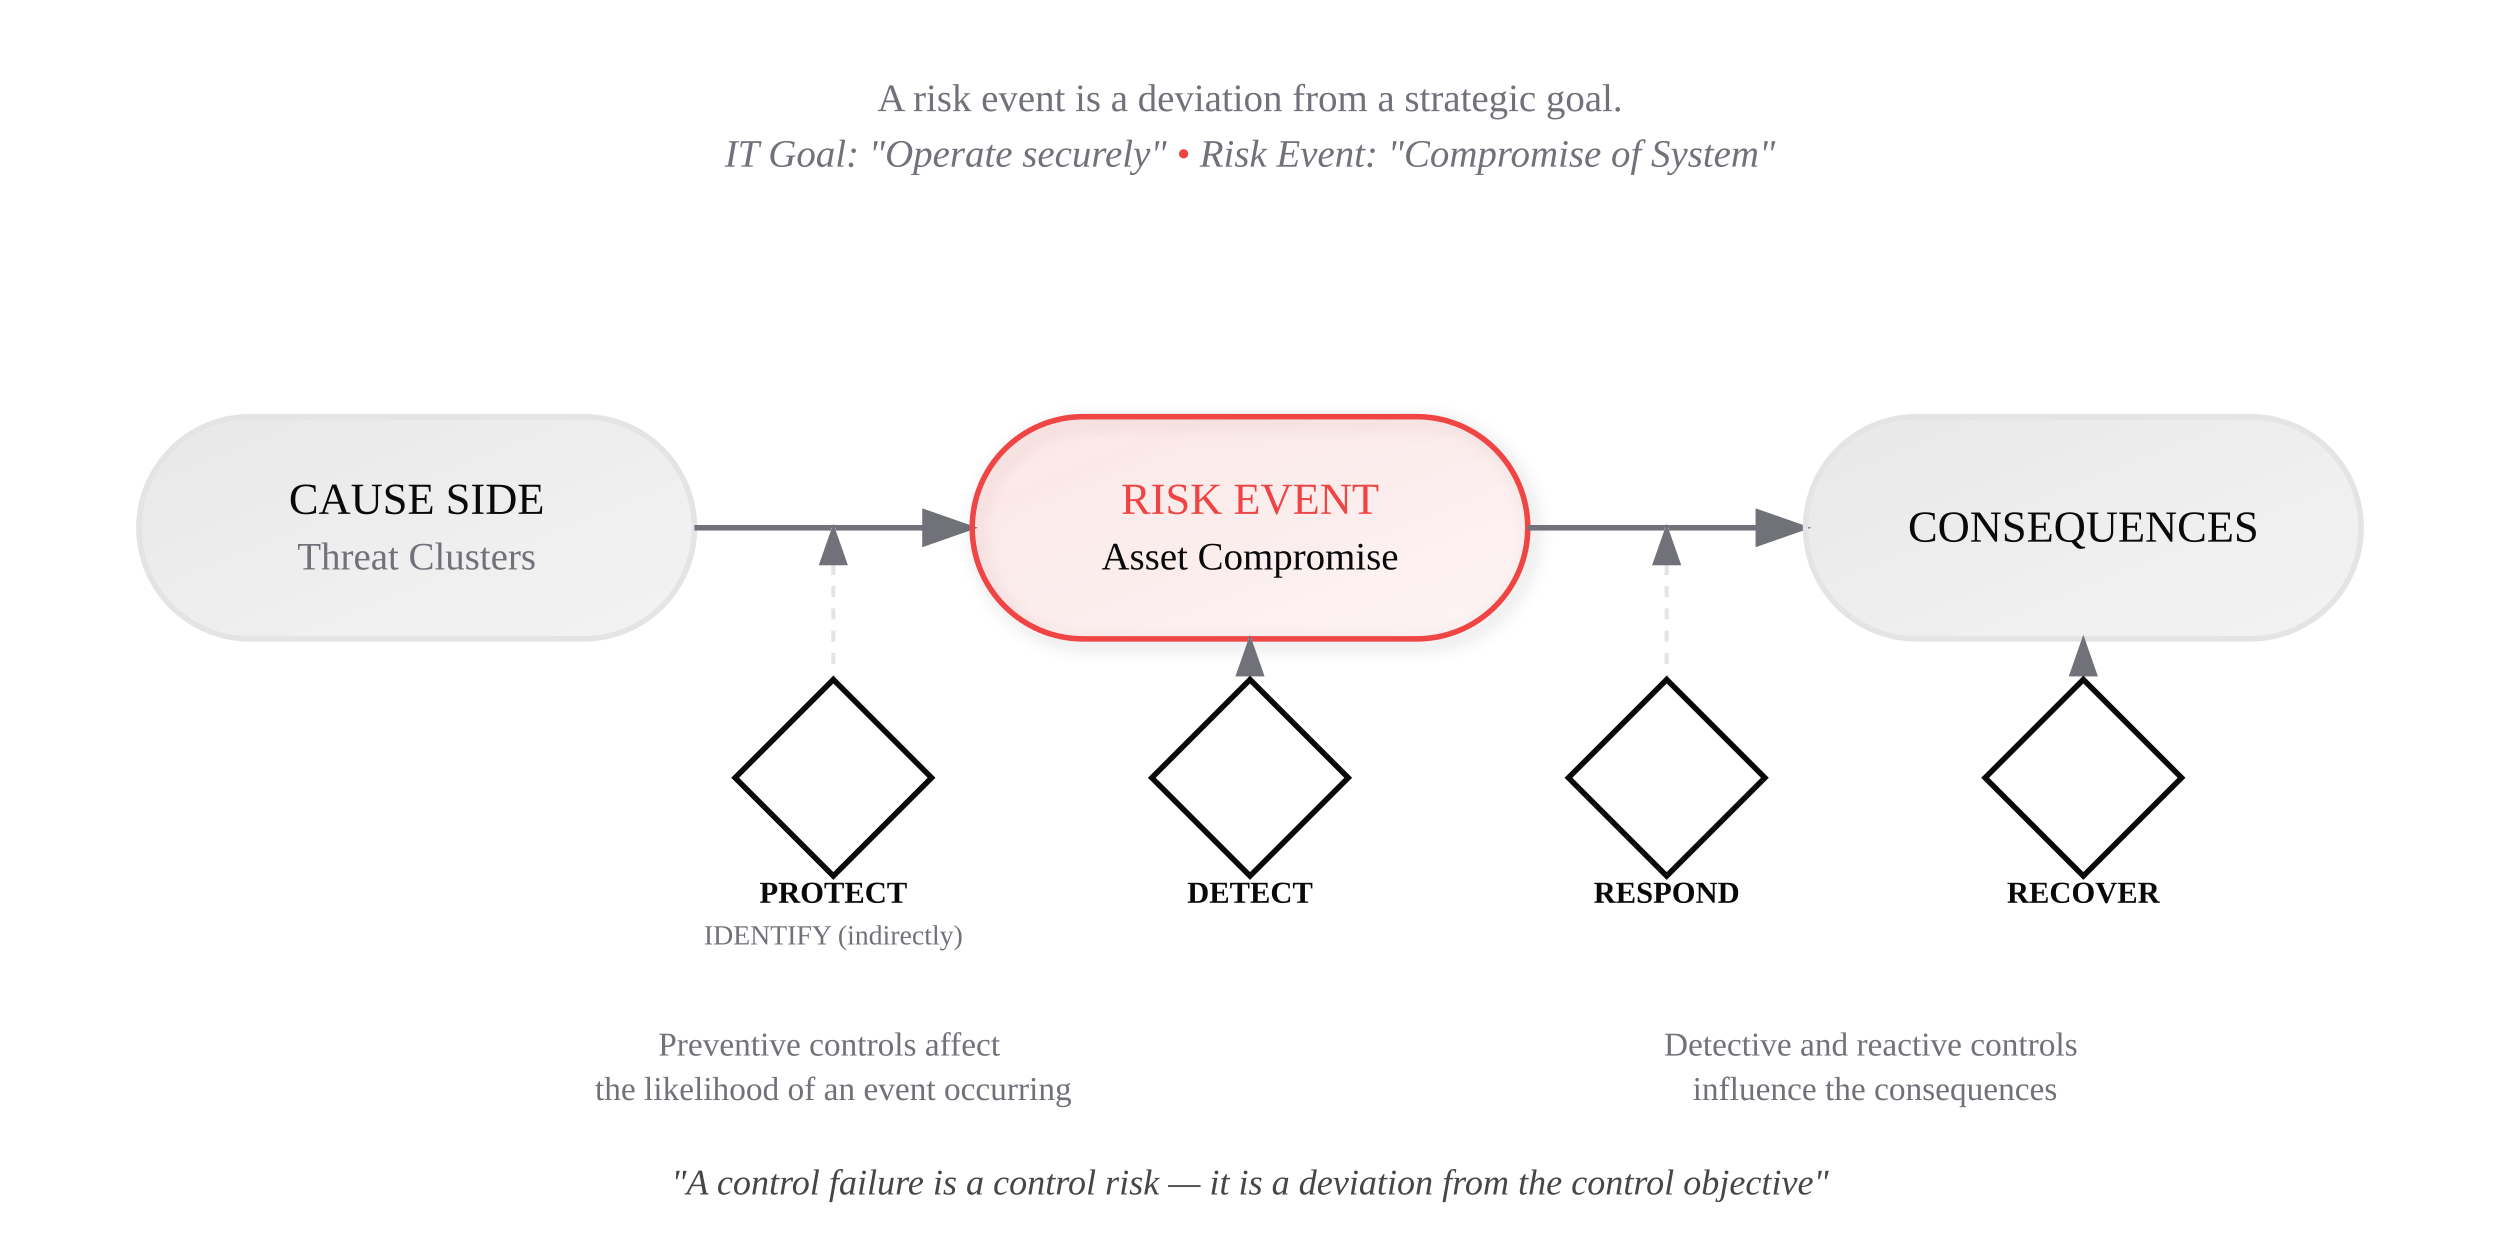
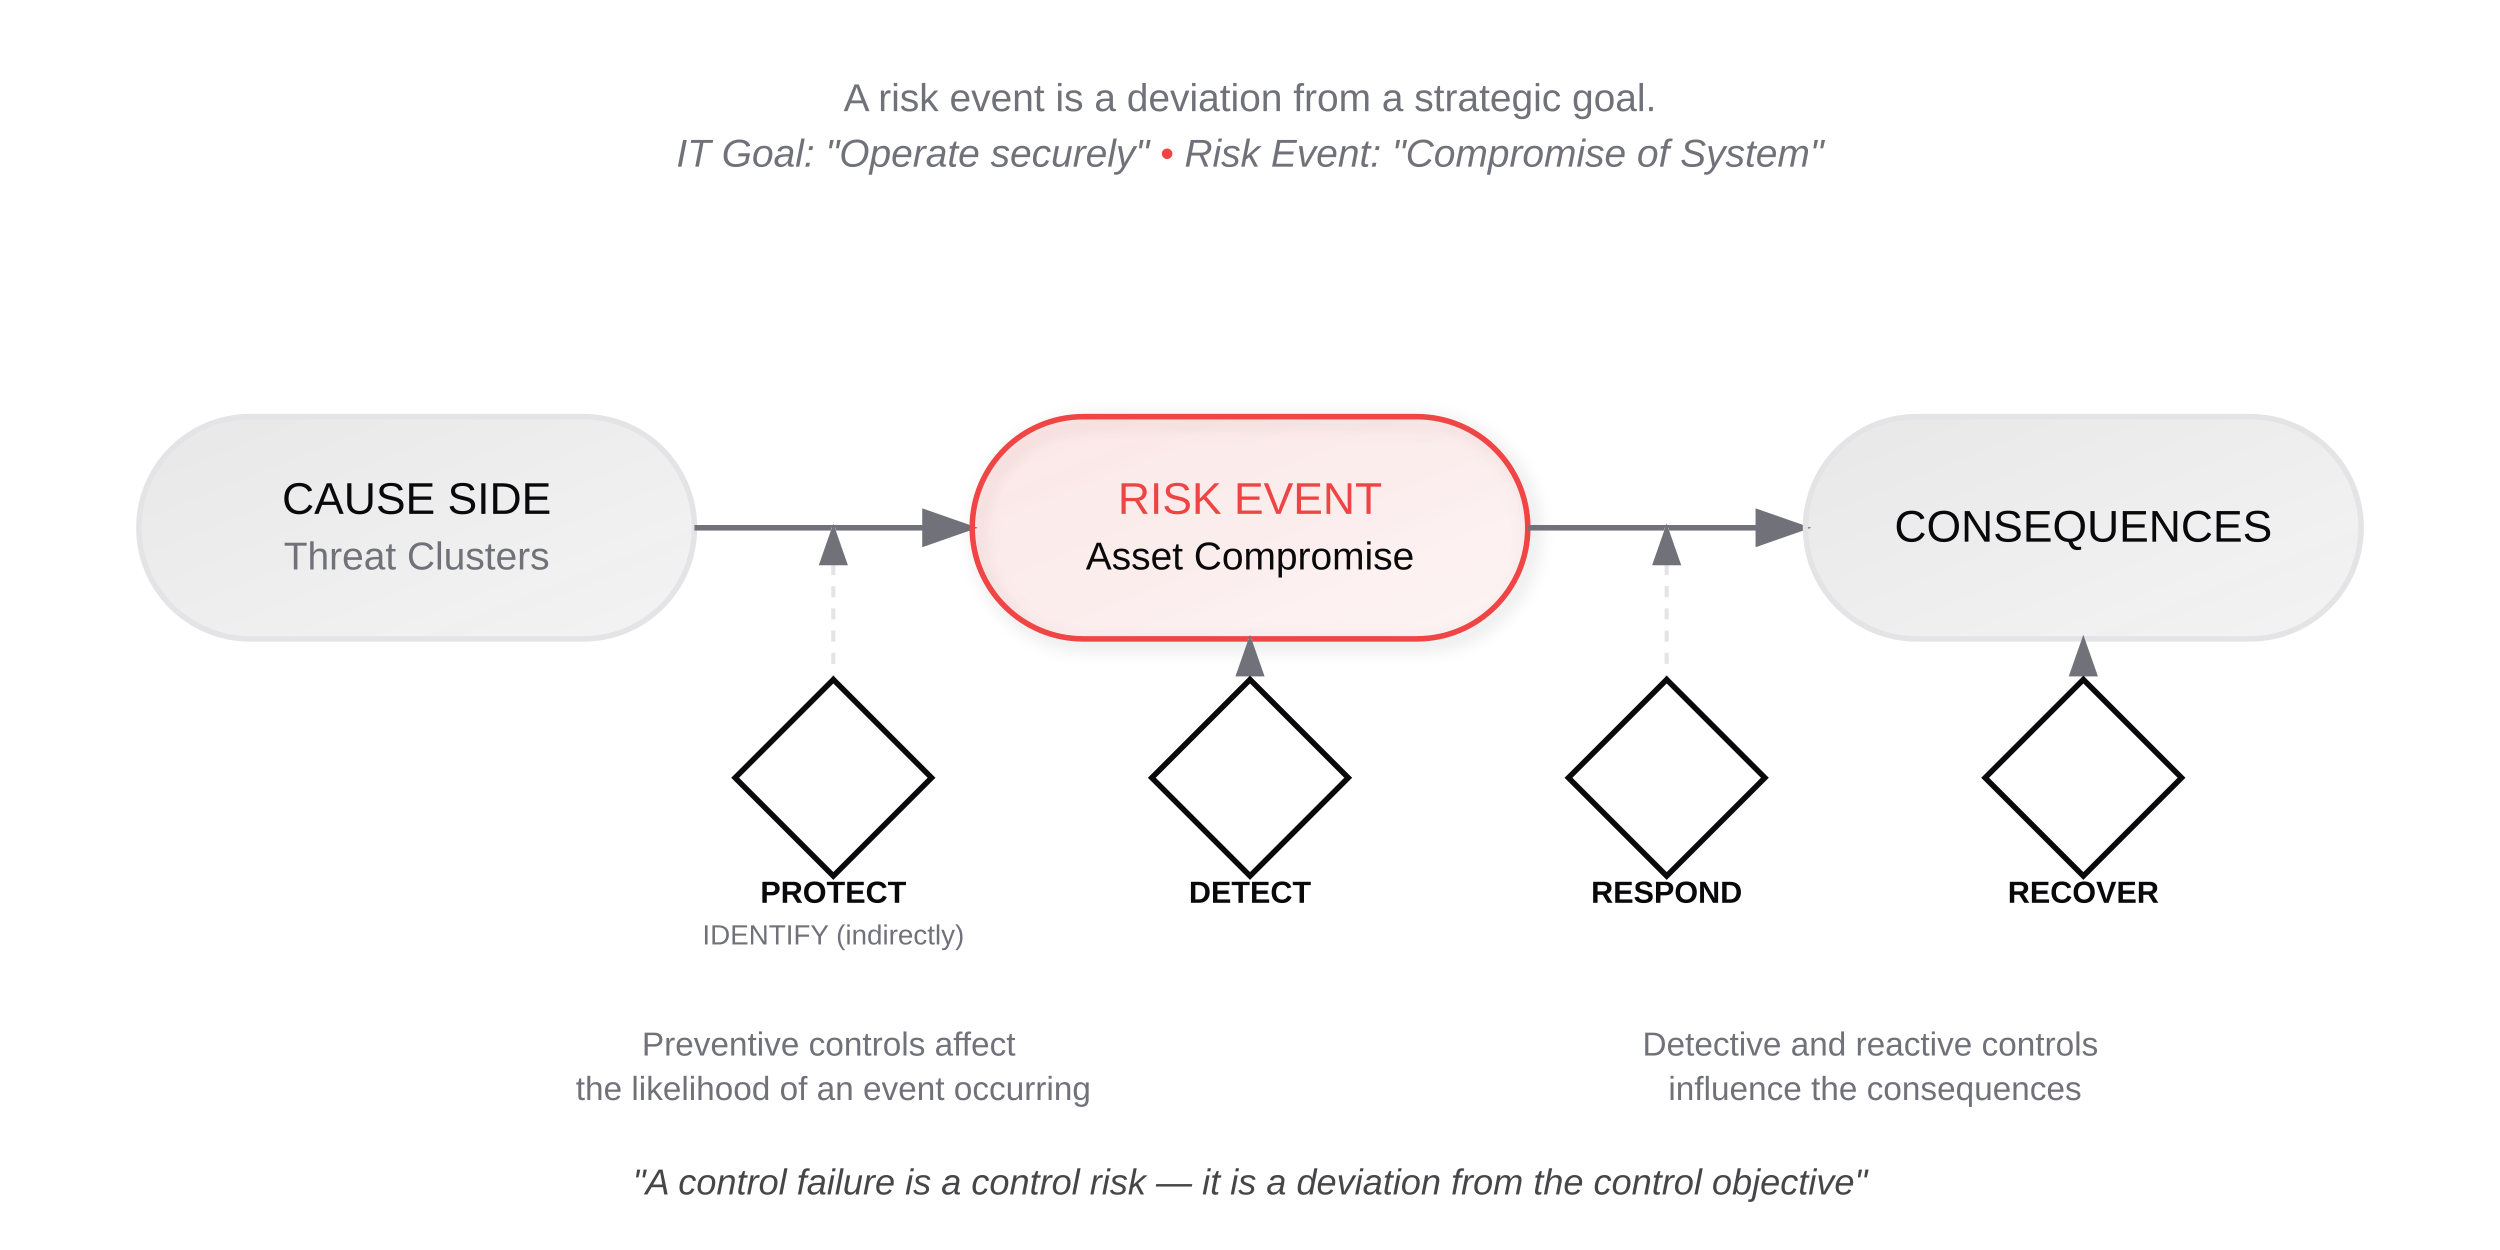
- <svg xmlns="http://www.w3.org/2000/svg" viewBox="0 0 900 450">
+ <svg xmlns="http://www.w3.org/2000/svg" viewBox="0 0 900 450" style="font-family: 'Segoe UI', 'Helvetica Neue', Arial, sans-serif;">
  <defs>
    <linearGradient id="grad-primary" x1="0%" x2="100%" y1="0%" y2="100%">
      <stop offset="0%" style="stop-color:hsl(240, 5.9%, 10%);stop-opacity:0.1" />
      <stop offset="100%" style="stop-color:hsl(240, 5.9%, 10%);stop-opacity:0.05" />
    </linearGradient>
    <linearGradient id="grad-danger" x1="0%" x2="100%" y1="0%" y2="100%">
      <stop offset="0%" style="stop-color:hsl(0, 84.2%, 60.2%);stop-opacity:0.1" />
      <stop offset="100%" style="stop-color:hsl(0, 84.2%, 60.2%);stop-opacity:0.05" />
    </linearGradient>
    <filter height="130%" id="dropShadow">
      <feGaussianBlur in="SourceAlpha" stdDeviation="3" />
      <feOffset dx="2" dy="2" result="offsetblur" />
      <feComponentTransfer>
        <feFuncA slope="0.2" type="linear" />
      </feComponentTransfer>
      <feMerge>
        <feMergeNode />
        <feMergeNode in="SourceGraphic" />
      </feMerge>
    </filter>
    <marker id="arrowhead" markerHeight="7" markerWidth="10" orient="auto" refX="9" refY="3.5">
      <polygon fill="hsl(240, 3.8%, 46.1%)" points="0 0, 10 3.5, 0 7" />
    </marker>
    <style>
                    .txt-head { font-family: 'Segoe UI', 'Helvetica Neue', Arial, sans-serif; font-weight: 700; }
                    .txt-body { font-family: 'Segoe UI', 'Helvetica Neue', Arial, sans-serif; font-weight: 500; }
                    .stroke-fg { stroke: hsl(240, 10%, 3.9%); }
                    .stroke-border { stroke: hsl(240, 5.9%, 90%); }
                    .fill-card { fill: hsl(0, 0%, 100%); }
                    .fill-bg { fill: hsl(0, 0%, 100%); }
                </style>
  </defs>
  <text fill="hsl(240, 3.8%, 46.1%)" font-size="14" text-anchor="middle" x="450" y="40">
                A risk event is a deviation from a strategic goal.
            </text>
  <text fill="hsl(240, 3.8%, 46.1%)" font-size="14" font-style="italic" text-anchor="middle" x="450" y="60">
                IT Goal: "Operate securely" <tspan fill="hsl(0, 84.2%, 60.2%)">•</tspan> Risk Event: "Compromise of System"
            </text>
  <g transform="translate(50, 150)">
    <rect fill="url(#grad-primary)" height="80" rx="40" stroke="hsl(240, 5.9%, 90%)" stroke-width="2" width="200" x="0" y="0" />
    <text fill="hsl(240, 10%, 3.9%)" font-size="16" text-anchor="middle" x="100" y="35">CAUSE SIDE</text>
    <text fill="hsl(240, 3.8%, 46.1%)" font-size="14" text-anchor="middle" x="100" y="55">Threat Clusters</text>
  </g>
  <line marker-end="url(#arrowhead)" stroke="hsl(240, 3.8%, 46.1%)" stroke-width="2" x1="250" x2="350" y1="190" y2="190" />
  <g transform="translate(350, 150)">
    <rect fill="url(#grad-danger)" filter="url(#dropShadow)" height="80" rx="40" stroke="hsl(0, 84.2%, 60.2%)" stroke-width="2" width="200" x="0" y="0" />
    <text fill="hsl(0, 84.2%, 60.2%)" font-size="16" text-anchor="middle" x="100" y="35">RISK EVENT</text>
    <text fill="hsl(240, 10%, 3.9%)" font-size="14" text-anchor="middle" x="100" y="55">Asset Compromise</text>
  </g>
  <line marker-end="url(#arrowhead)" stroke="hsl(240, 3.8%, 46.1%)" stroke-width="2" x1="550" x2="650" y1="190" y2="190" />
  <g transform="translate(650, 150)">
    <rect fill="url(#grad-primary)" height="80" rx="40" stroke="hsl(240, 5.9%, 90%)" stroke-width="2" width="200" x="0" y="0" />
    <text fill="hsl(240, 10%, 3.9%)" font-size="16" text-anchor="middle" x="100" y="45">CONSEQUENCES</text>
  </g>
  <g transform="translate(300, 280)">
    <line marker-end="url(#arrowhead)" stroke="hsl(240, 5.9%, 90%)" stroke-dasharray="4 4" stroke-width="1.5" x1="0" x2="0" y1="-25" y2="-90" />
    <rect fill="hsl(0, 0%, 100%)" height="50" stroke="hsl(240, 10%, 3.9%)" stroke-width="2" transform="rotate(45)" width="50" x="-25" y="-25" />
    <text fill="hsl(240, 10%, 3.9%)" font-size="11" font-weight="700" text-anchor="middle" x="0" y="45">PROTECT</text>
    <text fill="hsl(240, 3.8%, 46.1%)" font-size="10" text-anchor="middle" x="0" y="60">IDENTIFY (indirectly)</text>
  </g>
  <g transform="translate(450, 280)">
    <line marker-end="url(#arrowhead)" stroke="hsl(240, 5.9%, 90%)" stroke-dasharray="4 4" stroke-width="1.5" x1="0" x2="0" y1="-25" y2="-50" />
    <rect fill="hsl(0, 0%, 100%)" height="50" stroke="hsl(240, 10%, 3.9%)" stroke-width="2" transform="rotate(45)" width="50" x="-25" y="-25" />
    <text fill="hsl(240, 10%, 3.9%)" font-size="11" font-weight="700" text-anchor="middle" x="0" y="45">DETECT</text>
  </g>
  <g transform="translate(600, 280)">
    <line marker-end="url(#arrowhead)" stroke="hsl(240, 5.9%, 90%)" stroke-dasharray="4 4" stroke-width="1.5" x1="0" x2="0" y1="-25" y2="-90" />
    <rect fill="hsl(0, 0%, 100%)" height="50" stroke="hsl(240, 10%, 3.9%)" stroke-width="2" transform="rotate(45)" width="50" x="-25" y="-25" />
    <text fill="hsl(240, 10%, 3.9%)" font-size="11" font-weight="700" text-anchor="middle" x="0" y="45">RESPOND</text>
  </g>
  <g transform="translate(750, 280)">
    <line marker-end="url(#arrowhead)" stroke="hsl(240, 5.9%, 90%)" stroke-dasharray="4 4" stroke-width="1.5" x1="0" x2="0" y1="-25" y2="-50" />
    <rect fill="hsl(0, 0%, 100%)" height="50" stroke="hsl(240, 10%, 3.9%)" stroke-width="2" transform="rotate(45)" width="50" x="-25" y="-25" />
    <text fill="hsl(240, 10%, 3.9%)" font-size="11" font-weight="700" text-anchor="middle" x="0" y="45">RECOVER</text>
  </g>
  <g transform="translate(0, 380)">
    <text fill="hsl(240, 3.8%, 46.1%)" font-size="12" text-anchor="middle" x="300" y="0">
      <tspan dy="0" x="300">Preventive controls affect</tspan>
      <tspan dy="16" x="300">the likelihood of an event occurring</tspan>
    </text>
    <text fill="hsl(240, 3.8%, 46.1%)" font-size="12" text-anchor="middle" x="675" y="0">
      <tspan dy="0" x="675">Detective and reactive controls</tspan>
      <tspan dy="16" x="675">influence the consequences</tspan>
    </text>
    <text fill="hsl(240, 5.9%, 10%)" font-size="13" font-style="italic" opacity="0.8" text-anchor="middle" x="450" y="50">
                    "A control failure is a control risk — it is a deviation from the control objective"
                </text>
  </g>
</svg>
